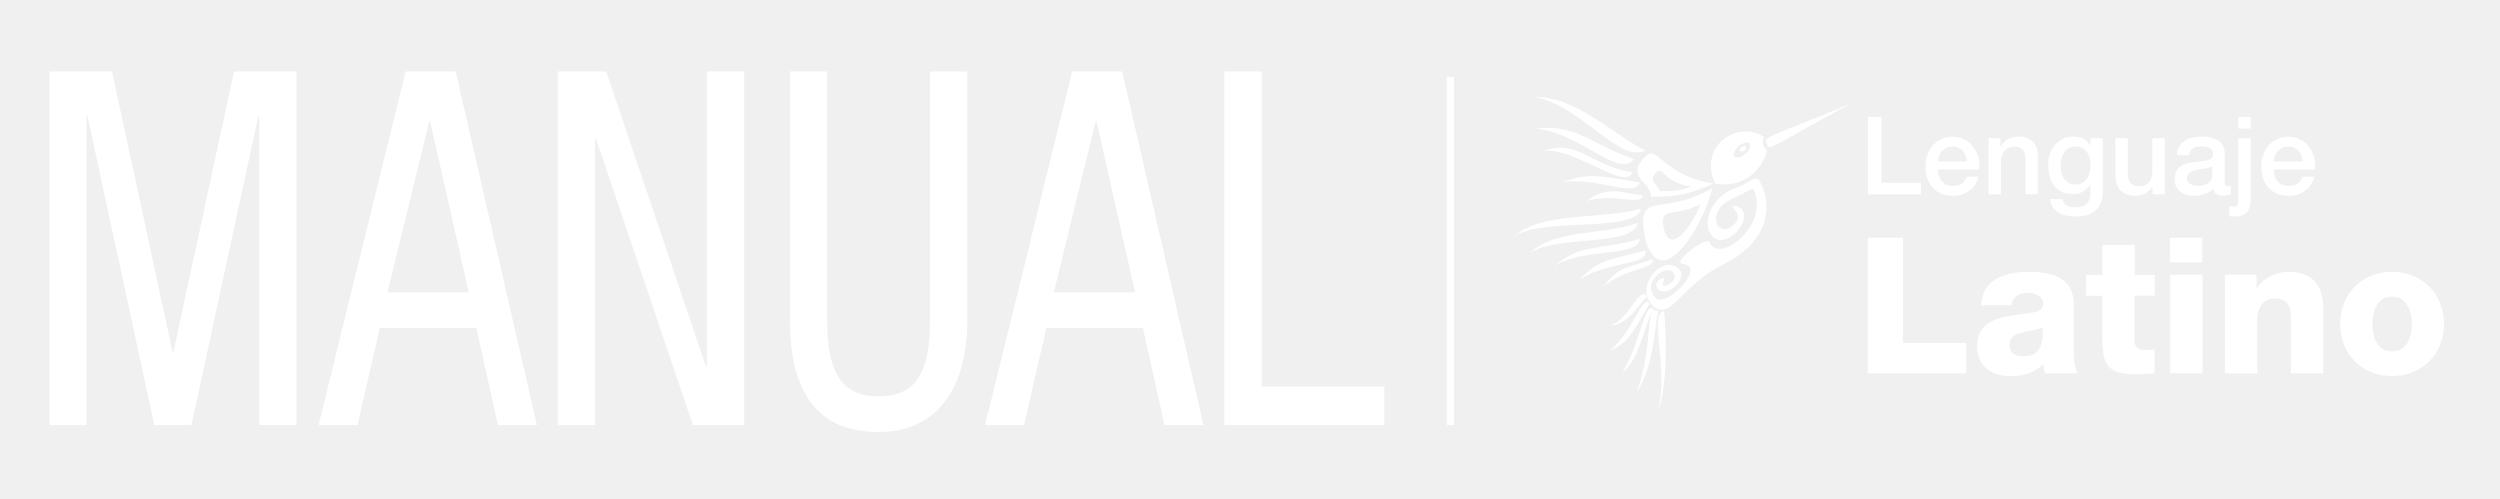
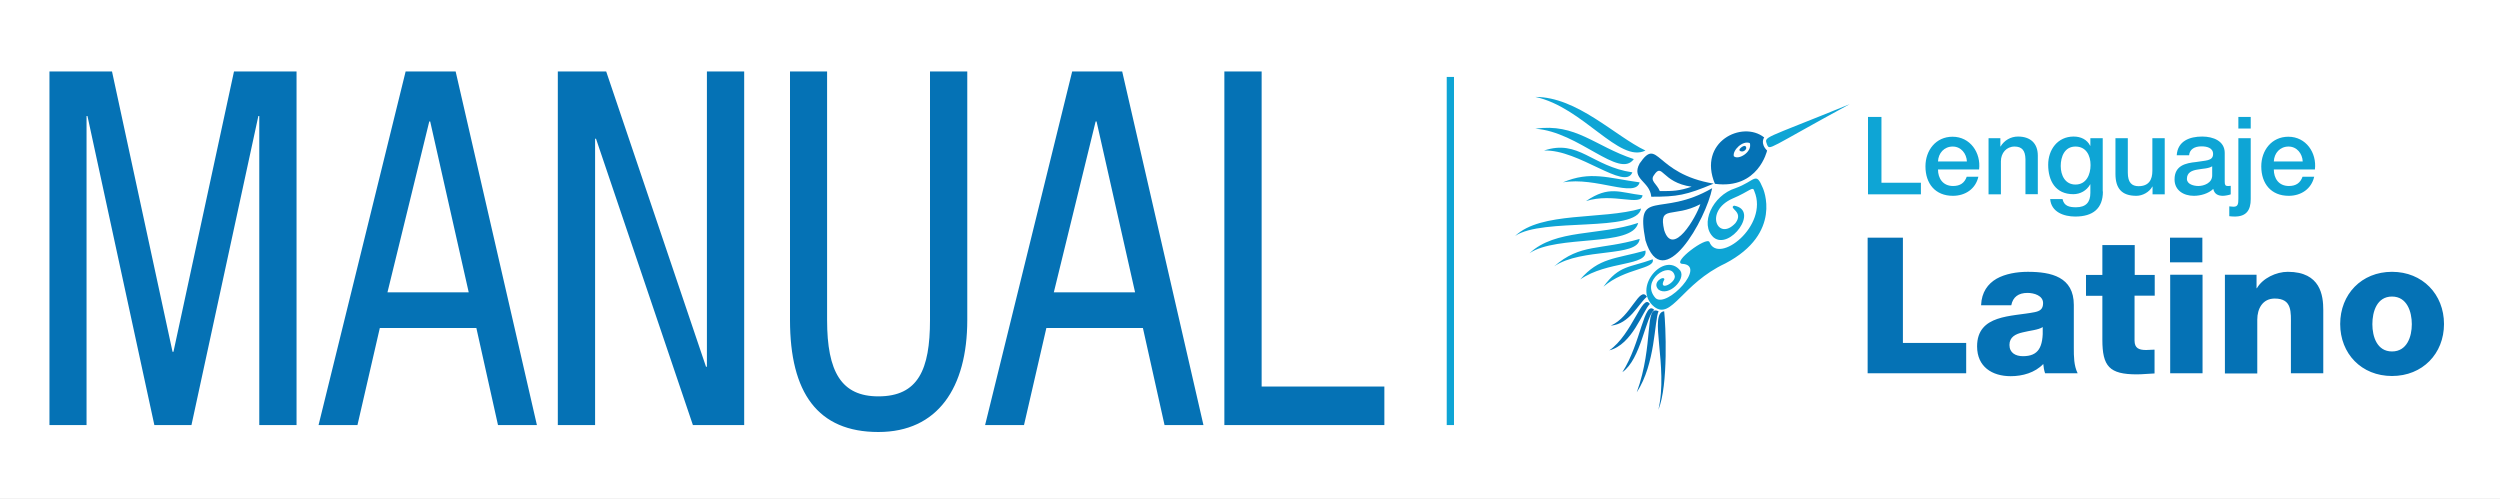
<svg xmlns="http://www.w3.org/2000/svg" version="1.1" id="Layer_1" x="0px" y="0px" viewBox="0 0 1375 274" style="enable-background:new 0 0 1375 274;" xml:space="preserve">
  <style type="text/css">
	.st0{fill:#FFFFFF;}
+ 	.st1{fill:#0572B5;}
+ 	.st2{fill:#0EA5D5;}
</style>
-   <path class="st0" d="M970.3,75.6c-12-9.6-36.7,2.4-27.1,25.5c23.9,3.2,28.7-18.3,28.7-18.3C967.9,78.8,970.3,75.6,970.3,75.6z   M953.6,85.9c-0.8-3.2,4.8-8.8,8.8-7.2C963.9,83.6,956,88.3,953.6,85.9z M960,80.4c1.6,1.6-1.6,4-3.2,2.4  C956,82,959.2,79.6,960,80.4z M905.8,163.2c-4.8,4-9.6,15.1-19.9,15.9C897,174.4,901.8,156.9,905.8,163.2z M907.4,167.2  c-4,4-9.6,22.3-22.3,25.5C897.8,184,903.4,160.8,907.4,167.2z M909.8,170.4c-4.8,4-7.2,27.1-17.5,34.3  C902.6,188.7,904.2,164.8,909.8,170.4z M912.2,171.2c-2.4,5.6-1.6,28.7-12,44.6C909.8,189.5,904.2,167.2,912.2,171.2z M915.3,171.2  c0.8,7.2,2.4,40.6-3.2,54.2C917.7,201.5,906.6,172,915.3,171.2z M905,132.2c9.6,31.1,33.5-12,36.7-28.7  C912.9,120.2,899.4,102.7,905,132.2z M915.3,126.6c-3.2-14.3,4.8-6.4,19.9-14.3C932.9,119.4,920.1,141.7,915.3,126.6z M901.8,89.9  c-4.8,8.8,5.6,9.6,6.4,18.3c14.3,0,19.1-0.8,34.3-7.2C909.8,95.5,912.2,74.8,901.8,89.9z M912.9,105.1c-1.6-4-5.6-5.6-3.2-8.8  c4.8-7.2,4,4,20.7,6.4C923.3,105.1,920.1,105.1,912.9,105.1z M1027.2,130.7h19.4v57.9h34.8v16.7h-54.2V130.7z M1089.6,167.8  c0.3-7.1,3.7-11.7,8.5-14.5c4.8-2.7,11.1-3.8,17.2-3.8c12.9,0,25.3,2.8,25.3,18.2v23.7c0,4.6,0,9.6,2.1,13.9h-17.9  c-0.6-1.7-0.8-3.3-1-5.1c-4.6,4.8-11.4,6.7-17.9,6.7c-10.3,0-18.5-5.2-18.5-16.4c0-17.7,19.2-16.3,31.6-18.8c3-0.6,4.7-1.7,4.7-5  c0-4.1-4.9-5.6-8.6-5.6c-4.9,0-8,2.2-8.9,6.8H1089.6z M1112.6,195.9c8.5,0,11.3-4.8,10.9-16c-2.5,1.6-7.1,1.9-11,2.9  c-4,0.9-7.3,2.6-7.3,6.9C1105.2,194.1,1108.6,195.9,1112.6,195.9z M1185,162.6h-11v24.7c0,4.3,2.5,5.2,6.4,5.2c1.5,0,3-0.2,4.6-0.2  v13.1c-3.2,0.1-6.5,0.5-9.7,0.5c-15.2,0-19-4.4-19-19.1v-24.1h-9v-11.5h9v-16.4h17.8v16.4h11V162.6z M1211.3,144.3h-17.8v-13.6h17.8  V144.3z M1193.6,151.1h17.8v54.2h-17.8V151.1z M1223.9,151.1h17.2v7.4h0.2c3.2-5.5,10.6-9,17-9c18.1,0,19.5,13.2,19.5,21v34.8h-17.8  v-26.2c0-7.4,0.8-14.9-8.9-14.9c-6.7,0-9.6,5.6-9.6,11.6v29.6h-17.8V151.1z M1315.6,149.5c16.8,0,28.6,12.4,28.6,28.7  s-11.8,28.6-28.6,28.6c-16.8,0-28.5-12.3-28.5-28.6S1298.8,149.5,1315.6,149.5z M1315.6,193.3c8.3,0,10.9-8.2,10.9-15  s-2.6-15.2-10.9-15.2c-8.3,0-10.8,8.3-10.8,15.2S1307.4,193.3,1315.6,193.3z M27.2,39.3h34.4l33.3,154.2h0.5l33.3-154.2h34.4v194.5  h-20.5v-170h-0.5l-36.8,170H84.9l-36.8-170h-0.5v170H27.2V39.3z M223.1,39.3h27.5l44.7,194.5h-21.4L262,180.4h-53.1l-12.3,53.4  h-21.4L223.1,39.3z M213.1,160.8h44.7l-21.2-94h-0.5L213.1,160.8z M306.9,39.3h26.5l54.9,162.4h0.5V39.3h20.5v194.5h-28.2  L327.8,76.3h-0.5v157.5h-20.5V39.3z M434.4,39.3h20.5V176c0,28.6,7.9,42,28.2,42c21.9,0,28.4-14.7,28.4-42V39.3h20.5V176  c0,37.3-16.3,61.6-48.9,61.6c-33.3,0-48.6-21.5-48.6-61.6V39.3z M589.7,39.3h27.5l44.7,194.5h-21.4l-11.9-53.4h-53.1l-12.3,53.4  h-21.4L589.7,39.3z M579.6,160.8h44.7l-21.2-94h-0.5L579.6,160.8z M673.4,39.3h20.5v173.3h67.5v21.2h-88V39.3z" />
-   <path class="st0" d="M1017.3,57.3c-45.4,24.7-43.8,25.5-45.4,22.3C970.3,74.8,968.7,77.2,1017.3,57.3z M881.9,157.7  c12-10.4,28.7-9.6,27.1-15.1C896.2,147.3,890.6,145.7,881.9,157.7z M869.1,153.7c15.1-10.4,37.4-7.2,35.9-15.9  C888.2,142.5,879.5,141.7,869.1,153.7z M854.8,146.5c15.1-10.4,46.2-4.8,47-15.1C880.3,137.7,869.1,133.8,854.8,146.5z M841.2,139.3  c15.1-10.4,56.6-3.2,59.8-16.7C879.5,129.8,855.6,125.8,841.2,139.3z M833.3,129.8c15.1-10.4,66.9-1.6,69.3-15.1  C881.1,121,847.6,116.2,833.3,129.8z M872.3,110.6c15.1-4.8,30.3,3.2,31.1-3.2C890.6,105.9,885.1,101.9,872.3,110.6z M859.6,100.3  c18.3-3.2,39.8,8.8,42.2,0C884.3,97.9,874.7,93.9,859.6,100.3z M849.2,82.8c19.1-0.8,44.6,22.3,48.6,12  C875.5,91.5,868.3,76.4,849.2,82.8z M844.4,70.8c23.9,1.6,46.2,27.9,54.2,16.7C877.1,80.4,866.7,67.6,844.4,70.8z M844.4,53.3  c26.3,5.6,46.2,36.7,60.6,29.5C888.2,74.8,867.5,53.3,844.4,53.3z M910.6,164c-8.8-9.6,8-20.7,10.4-12.7c1.6,4-9.6,9.6-5.6,2.4  c0-2.4-7.2,1.6-3.2,5.6c5.6,4,15.1-5.6,12-10.4c-8.8-11.2-27.1,9.6-14.3,19.9c9.6,7.2,15.1-12.7,39-23.9  c31.9-16.7,20.7-41.4,20.7-41.4c-4-9.6-4-4-15.1,0c-12.7,4-19.9,19.9-12,27.1c8.8,7.2,25.5-15.1,11.2-17.5c-3.2,1.6,5.6,3.2,0.8,9.6  c-9.6,10.4-17.5-6.4-1.6-13.5c9.6-4,11.2-7.2,12-4c8,19.1-19.9,40.6-24.7,27.9c-1.6-3.2-20.7,11.2-15.1,12  C939.2,145.7,916.9,169.6,910.6,164z M1027.3,64.3h7.5v36.2h21.7v6.4h-29.1V64.3z M1065.9,93.2c0,4.8,2.6,9.1,8.3,9.1  c3.9,0,6.3-1.7,7.5-5.1h6.4c-1.5,6.7-7.2,10.5-14,10.5c-9.7,0-15.1-6.7-15.1-16.2c0-8.8,5.7-16.3,14.9-16.3c9.7,0,15.7,8.8,14.6,18  H1065.9z M1081.8,88.8c-0.2-4.3-3.2-8.2-7.8-8.2c-4.7,0-7.9,3.6-8.1,8.2H1081.8z M1093.8,76h6.4v4.5l0.1,0.1c2-3.4,5.6-5.5,9.6-5.5  c6.7,0,10.9,3.6,10.9,10.5v21.2h-6.8V87.5c-0.1-4.8-2-6.9-6-6.9c-4.5,0-7.5,3.6-7.5,8.1v18.2h-6.8V76z M1156.6,105.3  c0,9.3-5.4,13.8-15.2,13.8c-6.2,0-13.2-2.4-13.8-9.6h6.8c0.8,3.9,3.9,4.5,7.4,4.5c5.5,0,7.9-2.8,7.9-7.9v-4.7h-0.1  c-1.9,3.4-5.4,5.4-9.3,5.4c-9.8,0-13.8-7.4-13.8-16.2c0-8.3,5.2-15.5,14-15.5c3.9,0,7.4,1.6,9.1,5.1h0.1V76h6.8V105.3z M1149.8,90.8  c0-5.3-2.4-10.2-8.3-10.2c-6,0-8.1,5.6-8.1,10.7c0,5.1,2.4,10.2,8.1,10.2C1147.5,101.5,1149.8,96,1149.8,90.8z M1190.6,106.9h-6.7  v-4.3h-0.1c-1.7,3.1-5.4,5.1-8.8,5.1c-8.1,0-11.5-4.1-11.5-12.1V76h6.8V95c0,5.4,2.2,7.4,5.9,7.4c5.7,0,7.6-3.6,7.6-8.4V76h6.8  V106.9z M1223.6,100c0,1.7,0.4,2.3,1.6,2.3c0.4,0,1,0,1.7-0.1v4.7c-1,0.4-3.2,0.8-4.3,0.8c-2.7,0-4.7-1-5.3-3.8  c-2.7,2.6-7,3.8-10.7,3.8c-5.6,0-10.6-3-10.6-9c0-7.7,6.1-9,11.9-9.6c4.9-0.9,9.3-0.4,9.3-4.4c0-3.5-3.6-4.2-6.4-4.2  c-3.8,0-6.5,1.6-6.8,4.9h-6.8c0.5-7.9,7.2-10.3,14-10.3c6,0,12.4,2.4,12.4,9V100z M1216.8,91.4c-2.1,1.4-5.4,1.3-8.4,1.9  c-2.9,0.5-5.6,1.6-5.6,5.1c0,3,3.9,3.9,6.3,3.9c3,0,7.6-1.6,7.6-5.8V91.4z M1231.1,76h6.8v33.5c0,6.1-2.4,9.6-8.8,9.6  c-1.3,0-2.1-0.1-3-0.2v-5.4c0.9,0.1,1.7,0.2,2.3,0.2c2.5,0,2.7-1.5,2.7-4.5V76z M1231.1,64.3h6.8v6.4h-6.8V64.3z M1250.6,93.2  c0,4.8,2.6,9.1,8.3,9.1c3.9,0,6.3-1.7,7.5-5.1h6.4c-1.5,6.7-7.2,10.5-14,10.5c-9.7,0-15.1-6.7-15.1-16.2c0-8.8,5.7-16.3,14.9-16.3  c9.7,0,15.7,8.8,14.6,18H1250.6z M1266.5,88.8c-0.2-4.3-3.2-8.2-7.8-8.2c-4.7,0-7.9,3.6-8.1,8.2H1266.5z M799.7,42.3h-4v191.5h4  V42.3z" />
+   <rect class="st0" width="1375" height="274" />
+   <path class="st1" d="M970.3,75.6c-12-9.6-36.7,2.4-27.1,25.5c23.9,3.2,28.7-18.3,28.7-18.3C967.9,78.8,970.3,75.6,970.3,75.6z   M953.6,85.9c-0.8-3.2,4.8-8.8,8.8-7.2C963.9,83.6,956,88.3,953.6,85.9z M960,80.4c1.6,1.6-1.6,4-3.2,2.4  C956,82,959.2,79.6,960,80.4z M905.8,163.2c-4.8,4-9.6,15.1-19.9,15.9C897,174.4,901.8,156.9,905.8,163.2z M907.4,167.2  c-4,4-9.6,22.3-22.3,25.5C897.8,184,903.4,160.8,907.4,167.2z M909.8,170.4c-4.8,4-7.2,27.1-17.5,34.3  C902.6,188.7,904.2,164.8,909.8,170.4z M912.2,171.2c-2.4,5.6-1.6,28.7-12,44.6C909.8,189.5,904.2,167.2,912.2,171.2z M915.3,171.2  c0.8,7.2,2.4,40.6-3.2,54.2C917.7,201.5,906.6,172,915.3,171.2z M905,132.2c9.6,31.1,33.5-12,36.7-28.7  C912.9,120.2,899.4,102.7,905,132.2z M915.3,126.6c-3.2-14.3,4.8-6.4,19.9-14.3C932.9,119.4,920.1,141.7,915.3,126.6z M901.8,89.9  c-4.8,8.8,5.6,9.6,6.4,18.3c14.3,0,19.1-0.8,34.3-7.2C909.8,95.5,912.2,74.8,901.8,89.9z M912.9,105.1c-1.6-4-5.6-5.6-3.2-8.8  c4.8-7.2,4,4,20.7,6.4C923.3,105.1,920.1,105.1,912.9,105.1z M1027.2,130.7h19.4v57.9h34.8v16.7h-54.2V130.7z M1089.6,167.8  c0.3-7.1,3.7-11.7,8.5-14.5c4.8-2.7,11.1-3.8,17.2-3.8c12.9,0,25.3,2.8,25.3,18.2v23.7c0,4.6,0,9.6,2.1,13.9h-17.9  c-0.6-1.7-0.8-3.3-1-5.1c-4.6,4.8-11.4,6.7-17.9,6.7c-10.3,0-18.5-5.2-18.5-16.4c0-17.7,19.2-16.3,31.6-18.8c3-0.6,4.7-1.7,4.7-5  c0-4.1-4.9-5.6-8.6-5.6c-4.9,0-8,2.2-8.9,6.8H1089.6z M1112.6,195.9c8.5,0,11.3-4.8,10.9-16c-2.5,1.6-7.1,1.9-11,2.9  c-4,0.9-7.3,2.6-7.3,6.9C1105.2,194.1,1108.6,195.9,1112.6,195.9z M1185,162.6h-11v24.7c0,4.3,2.5,5.2,6.4,5.2c1.5,0,3-0.2,4.6-0.2  v13.1c-3.2,0.1-6.5,0.5-9.7,0.5c-15.2,0-19-4.4-19-19.1v-24.1h-9v-11.5h9v-16.4h17.8v16.4h11V162.6z M1211.3,144.3h-17.8v-13.6h17.8  V144.3z M1193.6,151.1h17.8v54.2h-17.8V151.1z M1223.9,151.1h17.2v7.4h0.2c3.2-5.5,10.6-9,17-9c18.1,0,19.5,13.2,19.5,21v34.8h-17.8  v-26.2c0-7.4,0.8-14.9-8.9-14.9c-6.7,0-9.6,5.6-9.6,11.6v29.6h-17.8V151.1z M1315.6,149.5c16.8,0,28.6,12.4,28.6,28.7  s-11.8,28.6-28.6,28.6c-16.8,0-28.5-12.3-28.5-28.6S1298.8,149.5,1315.6,149.5z M1315.6,193.3c8.3,0,10.9-8.2,10.9-15  s-2.6-15.2-10.9-15.2c-8.3,0-10.8,8.3-10.8,15.2S1307.4,193.3,1315.6,193.3z M27.2,39.3h34.4l33.3,154.2h0.5l33.3-154.2h34.4v194.5  h-20.5v-170h-0.5l-36.8,170H84.9l-36.8-170h-0.5v170H27.2V39.3z M223.1,39.3h27.5l44.7,194.5h-21.4L262,180.4h-53.1l-12.3,53.4  h-21.4L223.1,39.3z M213.1,160.8h44.7l-21.2-94h-0.5L213.1,160.8z M306.9,39.3h26.5l54.9,162.4h0.5V39.3h20.5v194.5h-28.2  L327.8,76.3h-0.5v157.5h-20.5V39.3z M434.4,39.3h20.5V176c0,28.6,7.9,42,28.2,42c21.9,0,28.4-14.7,28.4-42V39.3h20.5V176  c0,37.3-16.3,61.6-48.9,61.6c-33.3,0-48.6-21.5-48.6-61.6V39.3z M589.7,39.3h27.5l44.7,194.5h-21.4l-11.9-53.4h-53.1l-12.3,53.4  h-21.4L589.7,39.3z M579.6,160.8h44.7l-21.2-94h-0.5L579.6,160.8z M673.4,39.3h20.5v173.3h67.5v21.2h-88V39.3z" />
+   <path class="st2" d="M1017.3,57.3c-45.4,24.7-43.8,25.5-45.4,22.3C970.3,74.8,968.7,77.2,1017.3,57.3z M881.9,157.7  c12-10.4,28.7-9.6,27.1-15.1C896.2,147.3,890.6,145.7,881.9,157.7z M869.1,153.7c15.1-10.4,37.4-7.2,35.9-15.9  C888.2,142.5,879.5,141.7,869.1,153.7z M854.8,146.5c15.1-10.4,46.2-4.8,47-15.1C880.3,137.7,869.1,133.8,854.8,146.5z M841.2,139.3  c15.1-10.4,56.6-3.2,59.8-16.7C879.5,129.8,855.6,125.8,841.2,139.3z M833.3,129.8c15.1-10.4,66.9-1.6,69.3-15.1  C881.1,121,847.6,116.2,833.3,129.8z M872.3,110.6c15.1-4.8,30.3,3.2,31.1-3.2C890.6,105.9,885.1,101.9,872.3,110.6z M859.6,100.3  c18.3-3.2,39.8,8.8,42.2,0C884.3,97.9,874.7,93.9,859.6,100.3z M849.2,82.8c19.1-0.8,44.6,22.3,48.6,12  C875.5,91.5,868.3,76.4,849.2,82.8z M844.4,70.8c23.9,1.6,46.2,27.9,54.2,16.7C877.1,80.4,866.7,67.6,844.4,70.8z M844.4,53.3  c26.3,5.6,46.2,36.7,60.6,29.5C888.2,74.8,867.5,53.3,844.4,53.3z M910.6,164c-8.8-9.6,8-20.7,10.4-12.7c1.6,4-9.6,9.6-5.6,2.4  c0-2.4-7.2,1.6-3.2,5.6c5.6,4,15.1-5.6,12-10.4c-8.8-11.2-27.1,9.6-14.3,19.9c9.6,7.2,15.1-12.7,39-23.9  c31.9-16.7,20.7-41.4,20.7-41.4c-4-9.6-4-4-15.1,0c-12.7,4-19.9,19.9-12,27.1c8.8,7.2,25.5-15.1,11.2-17.5c-3.2,1.6,5.6,3.2,0.8,9.6  c-9.6,10.4-17.5-6.4-1.6-13.5c9.6-4,11.2-7.2,12-4c8,19.1-19.9,40.6-24.7,27.9c-1.6-3.2-20.7,11.2-15.1,12  C939.2,145.7,916.9,169.6,910.6,164z M1027.3,64.3h7.5v36.2h21.7v6.4h-29.1V64.3z M1065.9,93.2c0,4.8,2.6,9.1,8.3,9.1  c3.9,0,6.3-1.7,7.5-5.1h6.4c-1.5,6.7-7.2,10.5-14,10.5c-9.7,0-15.1-6.7-15.1-16.2c0-8.8,5.7-16.3,14.9-16.3c9.7,0,15.7,8.8,14.6,18  H1065.9z M1081.8,88.8c-0.2-4.3-3.2-8.2-7.8-8.2c-4.7,0-7.9,3.6-8.1,8.2H1081.8z M1093.8,76h6.4v4.5l0.1,0.1c2-3.4,5.6-5.5,9.6-5.5  c6.7,0,10.9,3.6,10.9,10.5v21.2h-6.8V87.5c-0.1-4.8-2-6.9-6-6.9c-4.5,0-7.5,3.6-7.5,8.1v18.2h-6.8V76z M1156.6,105.3  c0,9.3-5.4,13.8-15.2,13.8c-6.2,0-13.2-2.4-13.8-9.6h6.8c0.8,3.9,3.9,4.5,7.4,4.5c5.5,0,7.9-2.8,7.9-7.9v-4.7h-0.1  c-1.9,3.4-5.4,5.4-9.3,5.4c-9.8,0-13.8-7.4-13.8-16.2c0-8.3,5.2-15.5,14-15.5c3.9,0,7.4,1.6,9.1,5.1h0.1V76h6.8V105.3z M1149.8,90.8  c0-5.3-2.4-10.2-8.3-10.2c-6,0-8.1,5.6-8.1,10.7c0,5.1,2.4,10.2,8.1,10.2C1147.5,101.5,1149.8,96,1149.8,90.8z M1190.6,106.9h-6.7  v-4.3h-0.1c-1.7,3.1-5.4,5.1-8.8,5.1c-8.1,0-11.5-4.1-11.5-12.1V76h6.8V95c0,5.4,2.2,7.4,5.9,7.4c5.7,0,7.6-3.6,7.6-8.4V76h6.8  V106.9z M1223.6,100c0,1.7,0.4,2.3,1.6,2.3c0.4,0,1,0,1.7-0.1v4.7c-1,0.4-3.2,0.8-4.3,0.8c-2.7,0-4.7-1-5.3-3.8  c-2.7,2.6-7,3.8-10.7,3.8c-5.6,0-10.6-3-10.6-9c0-7.7,6.1-9,11.9-9.6c4.9-0.9,9.3-0.4,9.3-4.4c0-3.5-3.6-4.2-6.4-4.2  c-3.8,0-6.5,1.6-6.8,4.9h-6.8c0.5-7.9,7.2-10.3,14-10.3c6,0,12.4,2.4,12.4,9V100z M1216.8,91.4c-2.1,1.4-5.4,1.3-8.4,1.9  c-2.9,0.5-5.6,1.6-5.6,5.1c0,3,3.9,3.9,6.3,3.9c3,0,7.6-1.6,7.6-5.8V91.4z M1231.1,76h6.8v33.5c0,6.1-2.4,9.6-8.8,9.6  c-1.3,0-2.1-0.1-3-0.2v-5.4c0.9,0.1,1.7,0.2,2.3,0.2c2.5,0,2.7-1.5,2.7-4.5V76z M1231.1,64.3h6.8v6.4h-6.8V64.3z M1250.6,93.2  c0,4.8,2.6,9.1,8.3,9.1c3.9,0,6.3-1.7,7.5-5.1h6.4c-1.5,6.7-7.2,10.5-14,10.5c-9.7,0-15.1-6.7-15.1-16.2c0-8.8,5.7-16.3,14.9-16.3  c9.7,0,15.7,8.8,14.6,18H1250.6z M1266.5,88.8c-0.2-4.3-3.2-8.2-7.8-8.2c-4.7,0-7.9,3.6-8.1,8.2H1266.5z M799.7,42.3h-4v191.5h4  V42.3z" />
</svg>
